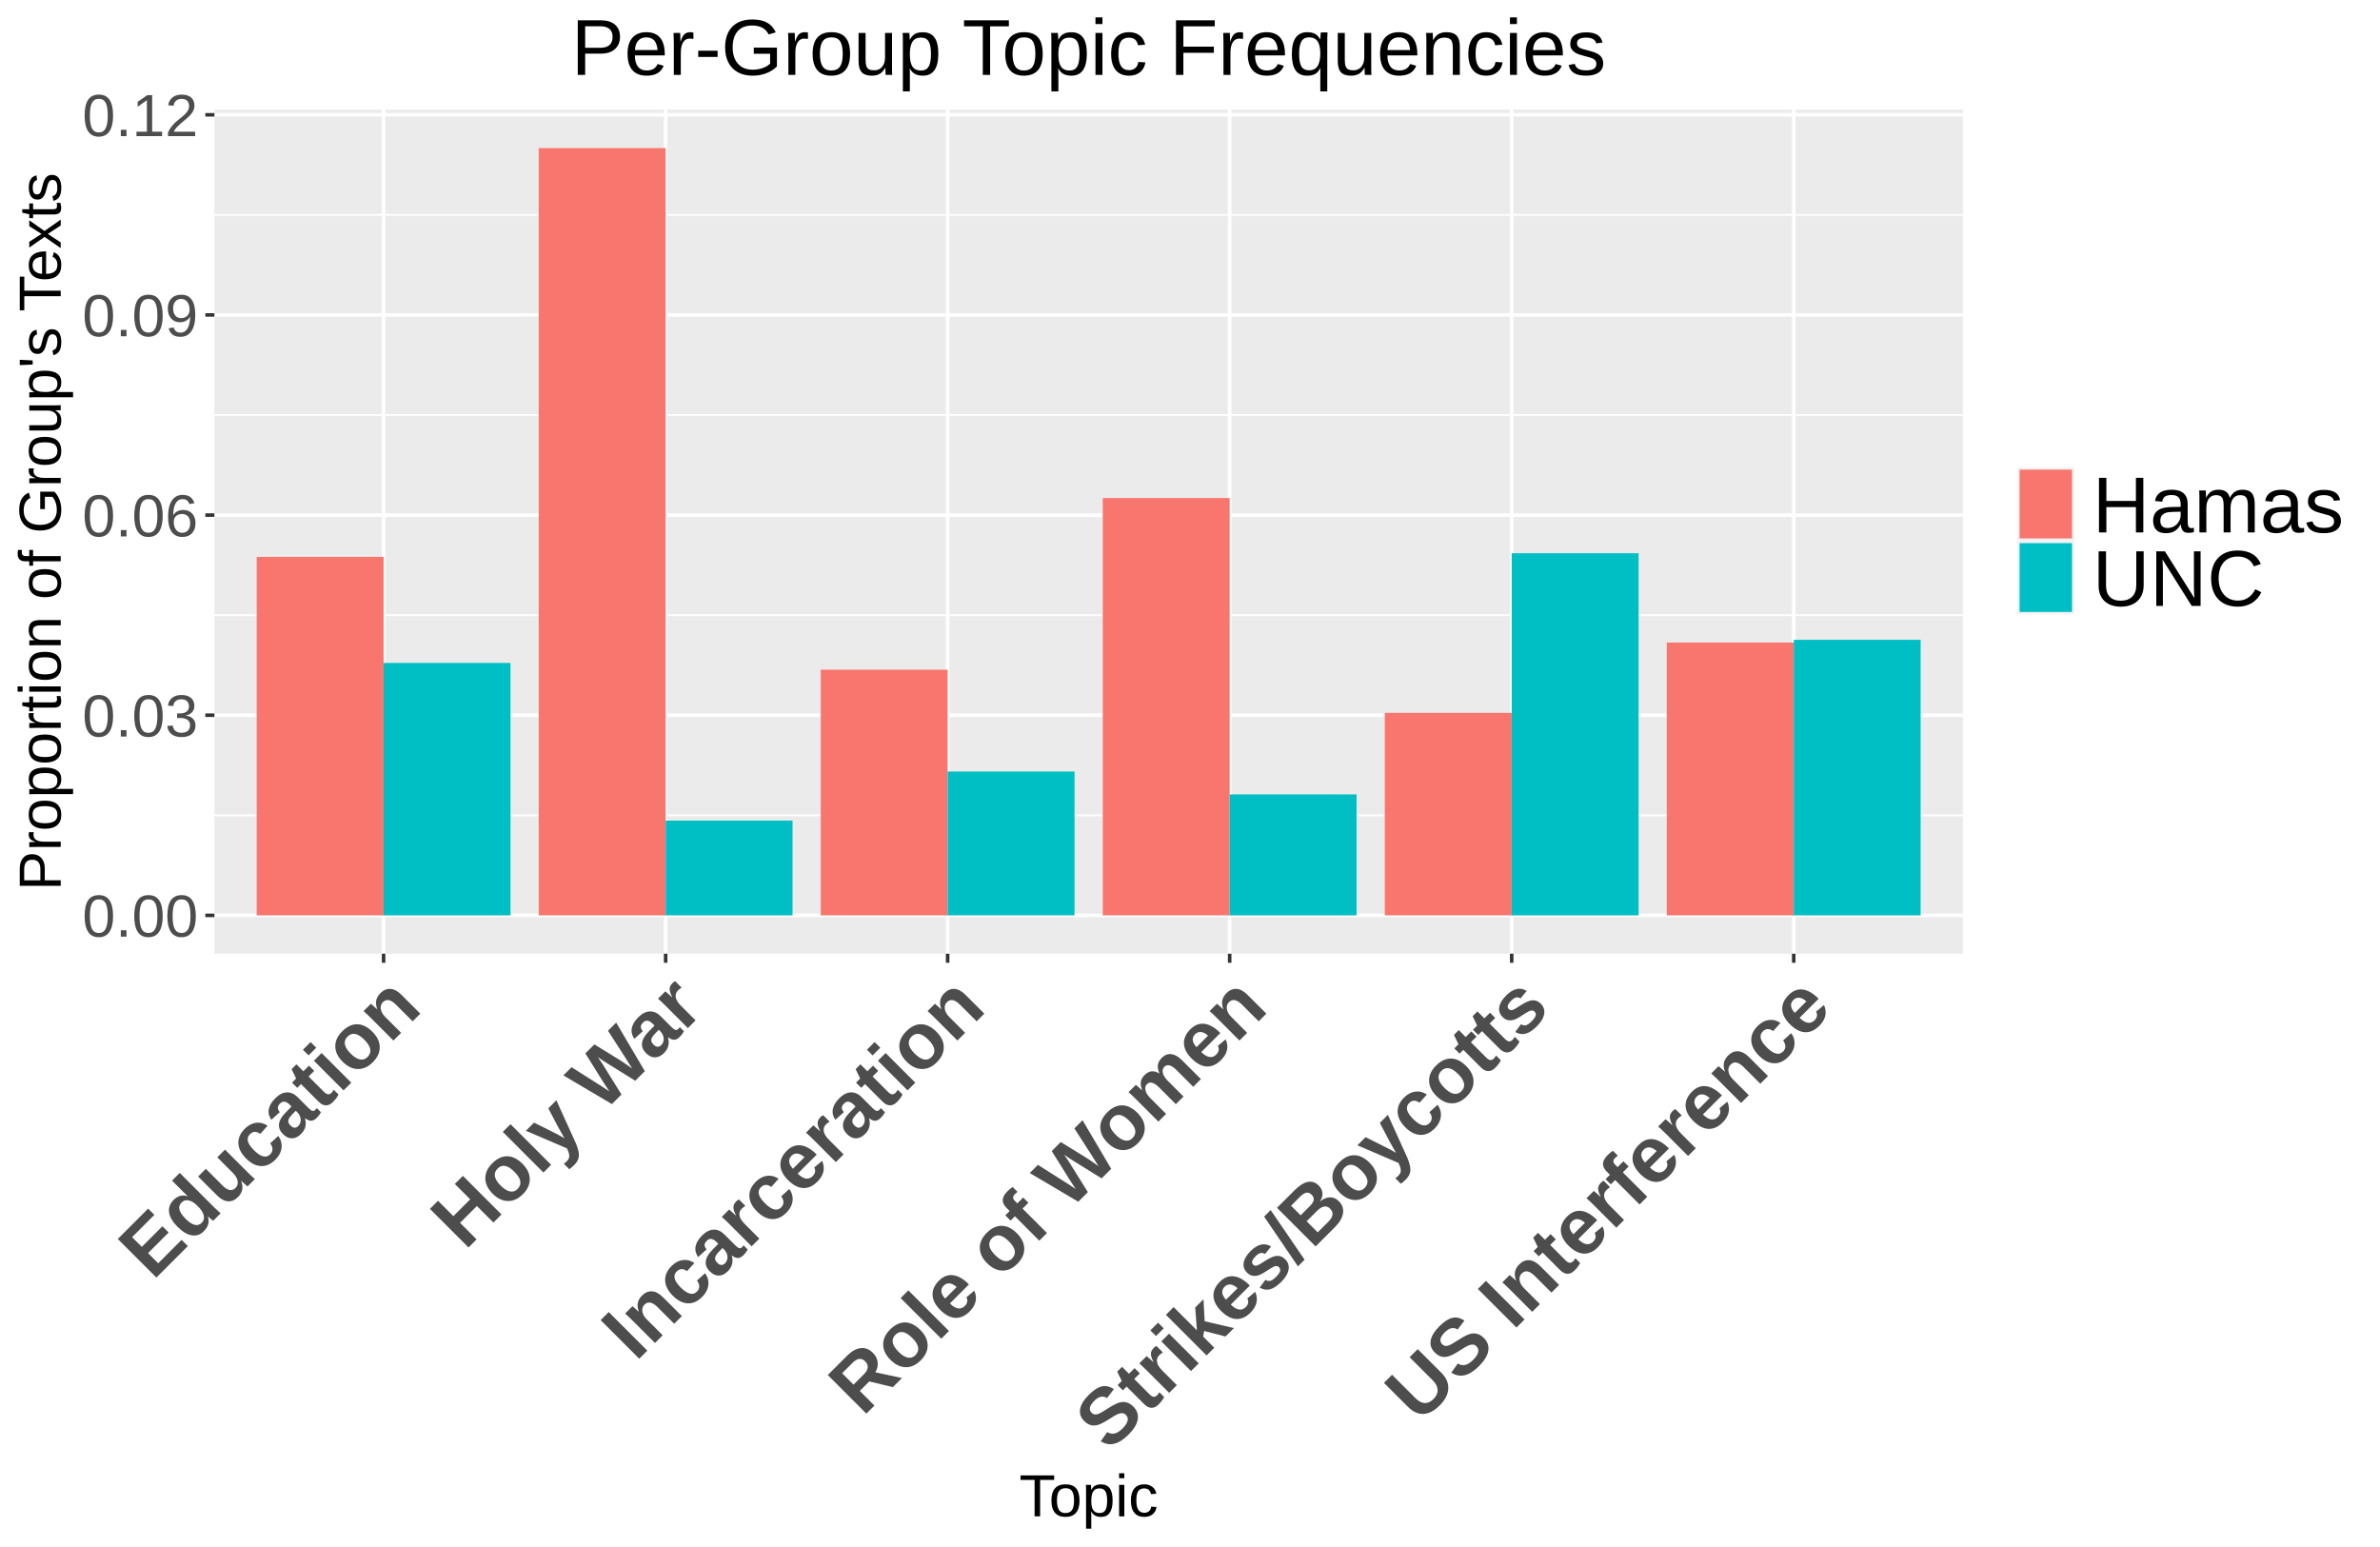
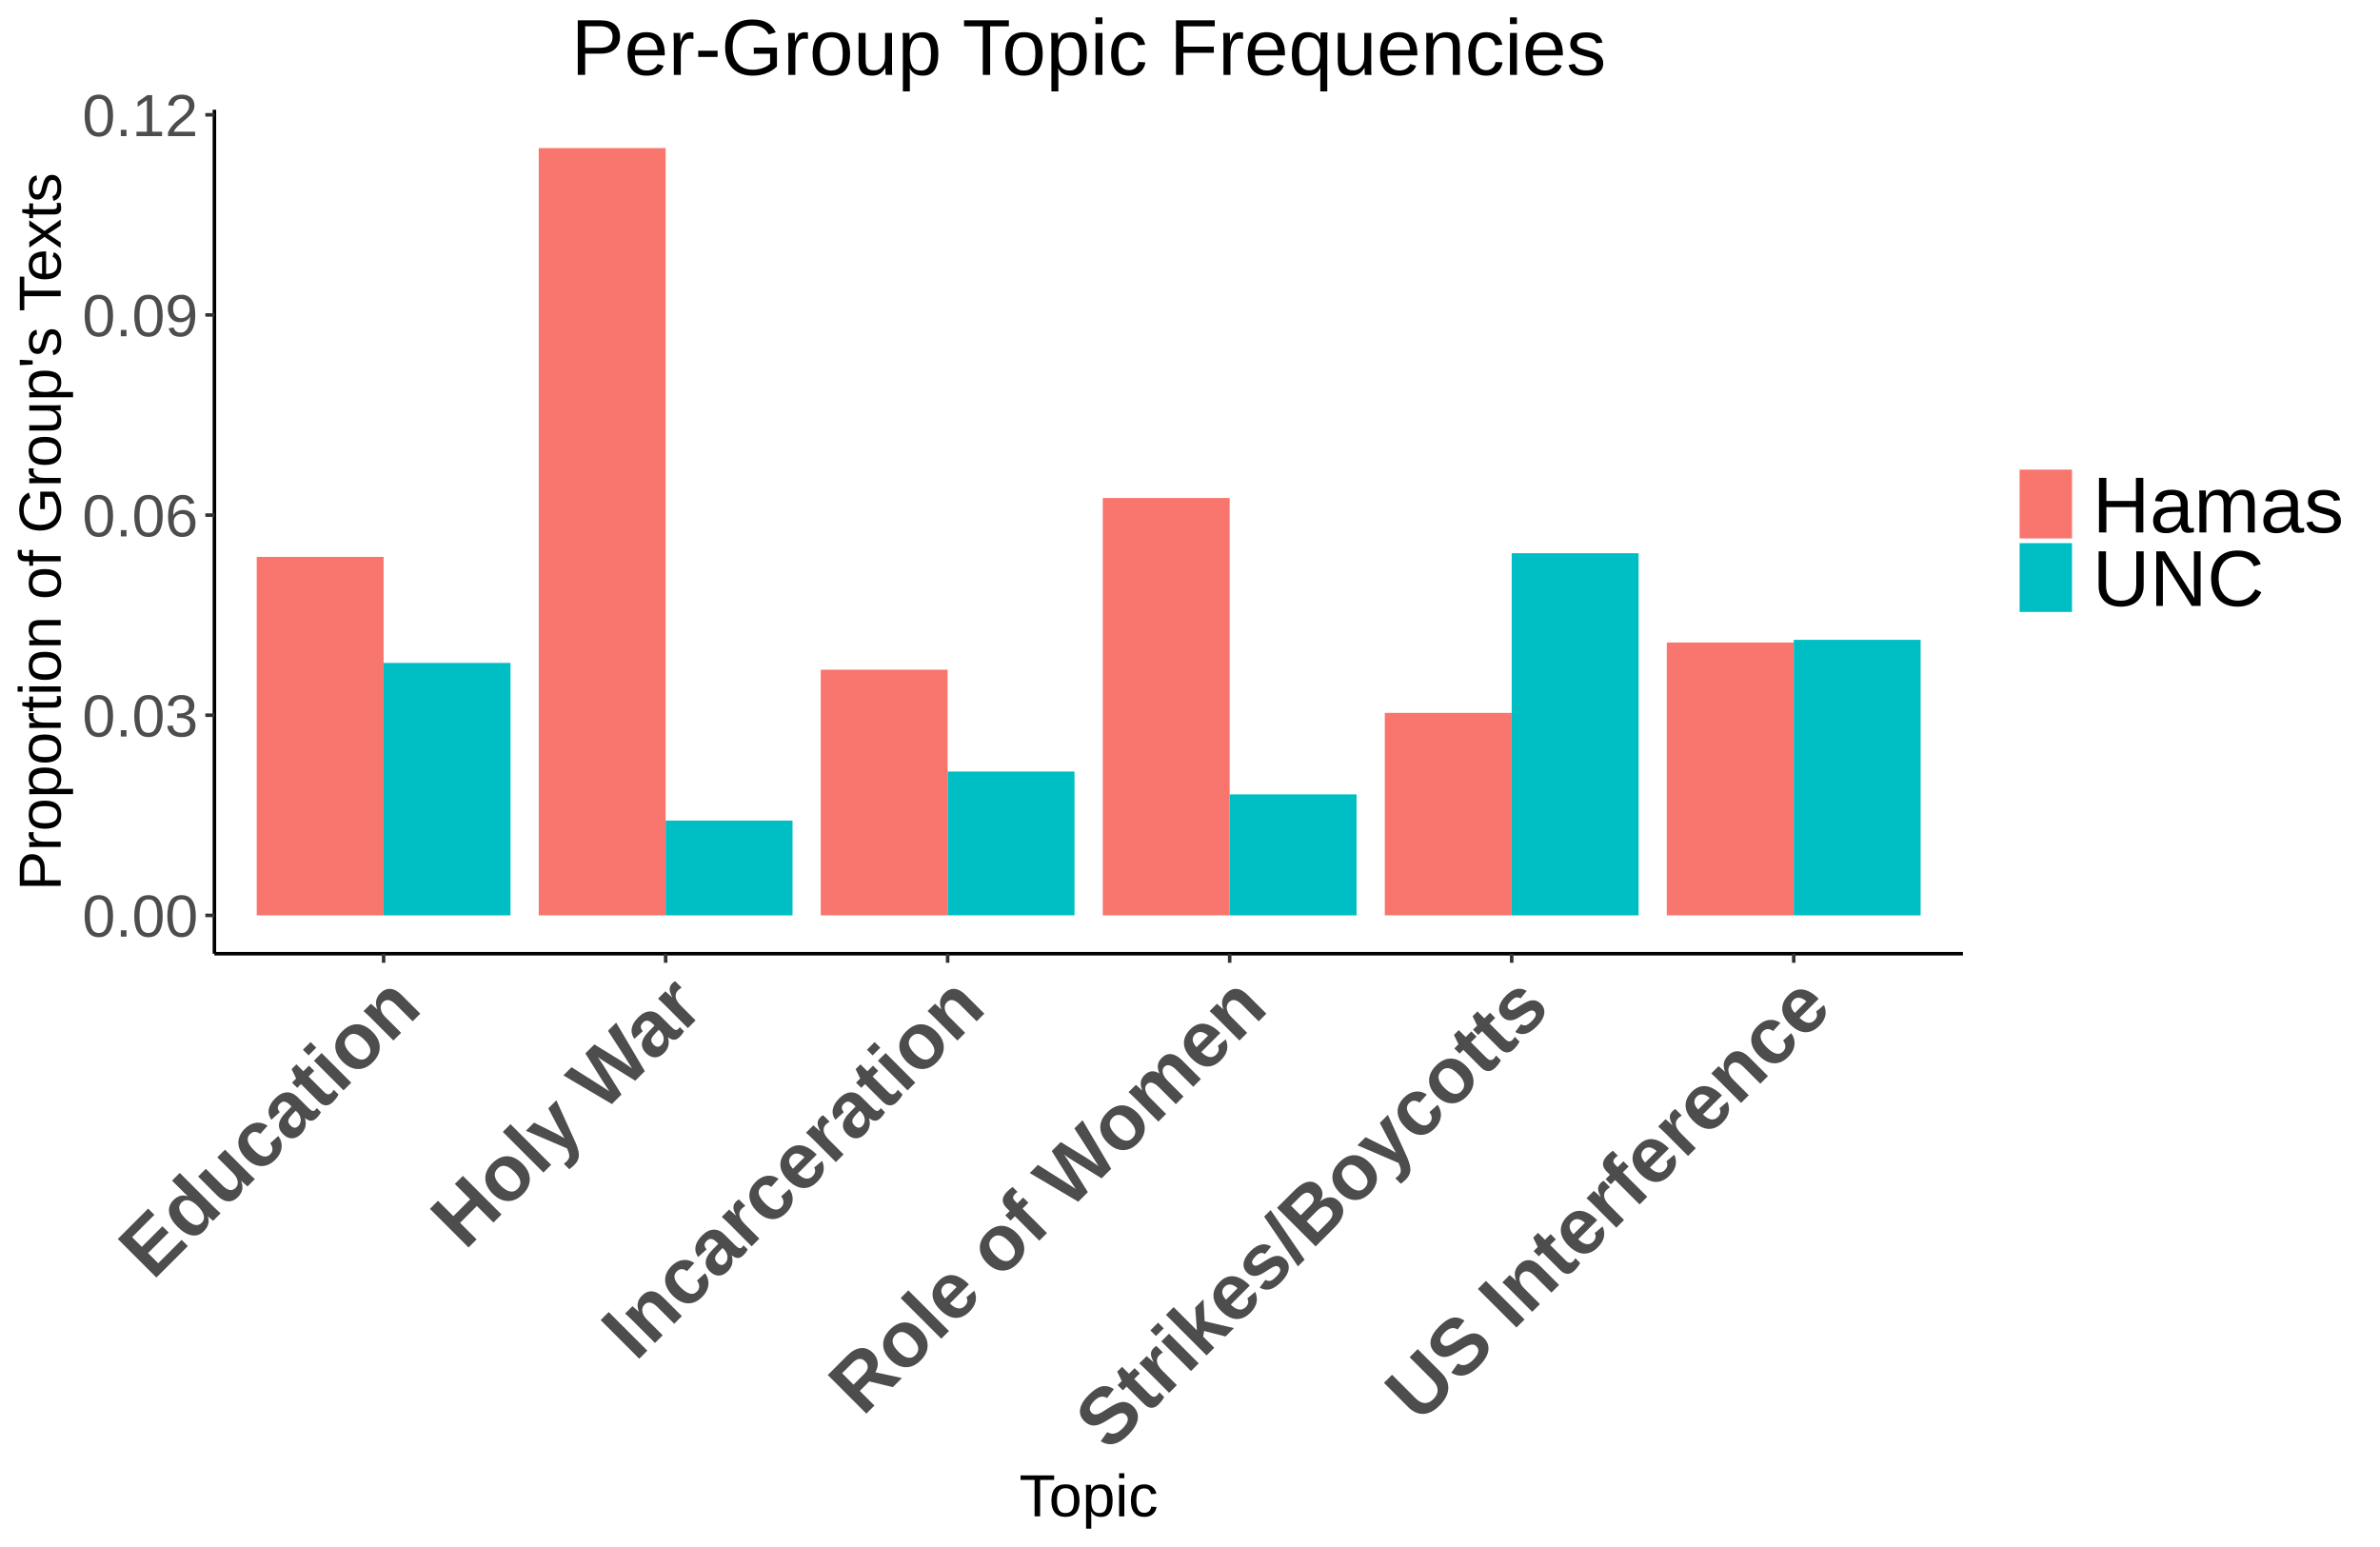
<svg xmlns="http://www.w3.org/2000/svg" class="svglite" width="720.00pt" height="468.00pt" viewBox="0 0 720.00 468.00">
  <defs>
    <style type="text/css">
    .svglite line, .svglite polyline, .svglite polygon, .svglite path, .svglite rect, .svglite circle {
      fill: none;
      stroke: #000000;
      stroke-linecap: round;
      stroke-linejoin: round;
      stroke-miterlimit: 10.00;
    }
    .svglite text {
      white-space: pre;
    }
  </style>
  </defs>
  <rect width="100%" height="100%" style="stroke: none; fill: #FFFFFF;" />
  <defs>
    <clipPath id="cpMC4wMHw3MjAuMDB8MC4wMHw0NjguMDA=">
      <rect x="0.00" y="0.00" width="720.00" height="468.00" />
    </clipPath>
  </defs>
  <g clip-path="url(#cpMC4wMHw3MjAuMDB8MC4wMHw0NjguMDA=)">
    <rect x="0.00" y="-0" width="720.00" height="468.00" style="stroke-width: 1.07; stroke: #FFFFFF; fill: #FFFFFF;" />
  </g>
  <defs>
    <clipPath id="cpNjQuODZ8NTkzLjgzfDMzLjE5fDI4OC41Mg==">
      <rect x="64.86" y="33.19" width="528.96" height="255.33" />
    </clipPath>
  </defs>
  <g clip-path="url(#cpNjQuODZ8NTkzLjgzfDMzLjE5fDI4OC41Mg==)">
-     <rect x="64.86" y="33.19" width="528.96" height="255.33" style="stroke-width: 1.07; stroke: none; fill: #EBEBEB;" />
-     <polyline points="64.86,246.64 593.83,246.64 " style="stroke-width: 0.53; stroke: #FFFFFF; stroke-linecap: butt;" />
-     <polyline points="64.86,186.10 593.83,186.10 " style="stroke-width: 0.53; stroke: #FFFFFF; stroke-linecap: butt;" />
-     <polyline points="64.86,125.55 593.83,125.55 " style="stroke-width: 0.53; stroke: #FFFFFF; stroke-linecap: butt;" />
-     <polyline points="64.86,65.01 593.83,65.01 " style="stroke-width: 0.53; stroke: #FFFFFF; stroke-linecap: butt;" />
-     <polyline points="64.86,276.92 593.83,276.92 " style="stroke-width: 1.07; stroke: #FFFFFF; stroke-linecap: butt;" />
-     <polyline points="64.86,216.37 593.83,216.37 " style="stroke-width: 1.07; stroke: #FFFFFF; stroke-linecap: butt;" />
-     <polyline points="64.86,155.83 593.83,155.83 " style="stroke-width: 1.07; stroke: #FFFFFF; stroke-linecap: butt;" />
-     <polyline points="64.86,95.28 593.83,95.28 " style="stroke-width: 1.07; stroke: #FFFFFF; stroke-linecap: butt;" />
-     <polyline points="64.86,34.73 593.83,34.73 " style="stroke-width: 1.07; stroke: #FFFFFF; stroke-linecap: butt;" />
-     <polyline points="116.05,288.52 116.05,33.19 " style="stroke-width: 1.07; stroke: #FFFFFF; stroke-linecap: butt;" />
-     <polyline points="201.37,288.52 201.37,33.19 " style="stroke-width: 1.07; stroke: #FFFFFF; stroke-linecap: butt;" />
-     <polyline points="286.68,288.52 286.68,33.19 " style="stroke-width: 1.07; stroke: #FFFFFF; stroke-linecap: butt;" />
-     <polyline points="372.00,288.52 372.00,33.19 " style="stroke-width: 1.07; stroke: #FFFFFF; stroke-linecap: butt;" />
-     <polyline points="457.32,288.52 457.32,33.19 " style="stroke-width: 1.07; stroke: #FFFFFF; stroke-linecap: butt;" />
-     <polyline points="542.64,288.52 542.64,33.19 " style="stroke-width: 1.07; stroke: #FFFFFF; stroke-linecap: butt;" />
+     <rect x="64.86" y="33.19" width="528.96" height="255.33" style="stroke-width: 1.07; stroke: none; fill: #FFFFFF;" />
    <rect x="162.98" y="44.80" width="38.39" height="232.12" style="stroke-width: 1.07; stroke: none; stroke-linecap: butt; stroke-linejoin: miter; fill: #F8766D;" />
    <rect x="333.61" y="150.66" width="38.39" height="126.26" style="stroke-width: 1.07; stroke: none; stroke-linecap: butt; stroke-linejoin: miter; fill: #F8766D;" />
    <rect x="77.66" y="168.47" width="38.39" height="108.45" style="stroke-width: 1.07; stroke: none; stroke-linecap: butt; stroke-linejoin: miter; fill: #F8766D;" />
    <rect x="504.24" y="194.38" width="38.39" height="82.54" style="stroke-width: 1.07; stroke: none; stroke-linecap: butt; stroke-linejoin: miter; fill: #F8766D;" />
    <rect x="248.29" y="202.60" width="38.39" height="74.32" style="stroke-width: 1.07; stroke: none; stroke-linecap: butt; stroke-linejoin: miter; fill: #F8766D;" />
    <rect x="418.93" y="215.66" width="38.39" height="61.25" style="stroke-width: 1.07; stroke: none; stroke-linecap: butt; stroke-linejoin: miter; fill: #F8766D;" />
    <rect x="457.32" y="167.36" width="38.39" height="109.56" style="stroke-width: 1.07; stroke: none; stroke-linecap: butt; stroke-linejoin: miter; fill: #00BFC4;" />
    <rect x="542.64" y="193.56" width="38.39" height="83.36" style="stroke-width: 1.07; stroke: none; stroke-linecap: butt; stroke-linejoin: miter; fill: #00BFC4;" />
    <rect x="116.05" y="200.55" width="38.39" height="76.37" style="stroke-width: 1.07; stroke: none; stroke-linecap: butt; stroke-linejoin: miter; fill: #00BFC4;" />
    <rect x="286.68" y="233.40" width="38.39" height="43.51" style="stroke-width: 1.07; stroke: none; stroke-linecap: butt; stroke-linejoin: miter; fill: #00BFC4;" />
    <rect x="372.00" y="240.32" width="38.39" height="36.60" style="stroke-width: 1.07; stroke: none; stroke-linecap: butt; stroke-linejoin: miter; fill: #00BFC4;" />
    <rect x="201.37" y="248.25" width="38.39" height="28.67" style="stroke-width: 1.07; stroke: none; stroke-linecap: butt; stroke-linejoin: miter; fill: #00BFC4;" />
  </g>
  <g clip-path="url(#cpMC4wMHw3MjAuMDB8MC4wMHw0NjguMDA=)">
+     <polyline points="64.86,288.52 64.86,33.19 " style="stroke-width: 1.07; stroke-linecap: butt;" />
    <text x="59.93" y="283.36" text-anchor="end" style="font-size: 18.00px;fill: #4D4D4D; font-family: &quot;Arial&quot;;" textLength="35.03px" lengthAdjust="spacingAndGlyphs">0.00</text>
    <text x="59.93" y="222.81" text-anchor="end" style="font-size: 18.00px;fill: #4D4D4D; font-family: &quot;Arial&quot;;" textLength="35.03px" lengthAdjust="spacingAndGlyphs">0.03</text>
    <text x="59.93" y="162.27" text-anchor="end" style="font-size: 18.00px;fill: #4D4D4D; font-family: &quot;Arial&quot;;" textLength="35.03px" lengthAdjust="spacingAndGlyphs">0.06</text>
    <text x="59.93" y="101.72" text-anchor="end" style="font-size: 18.00px;fill: #4D4D4D; font-family: &quot;Arial&quot;;" textLength="35.03px" lengthAdjust="spacingAndGlyphs">0.09</text>
    <text x="59.93" y="41.18" text-anchor="end" style="font-size: 18.00px;fill: #4D4D4D; font-family: &quot;Arial&quot;;" textLength="35.03px" lengthAdjust="spacingAndGlyphs">0.12</text>
    <polyline points="62.12,276.92 64.86,276.92 " style="stroke-width: 1.07; stroke: #333333; stroke-linecap: butt;" />
    <polyline points="62.12,216.37 64.86,216.37 " style="stroke-width: 1.07; stroke: #333333; stroke-linecap: butt;" />
    <polyline points="62.12,155.83 64.86,155.83 " style="stroke-width: 1.07; stroke: #333333; stroke-linecap: butt;" />
    <polyline points="62.12,95.28 64.86,95.28 " style="stroke-width: 1.07; stroke: #333333; stroke-linecap: butt;" />
    <polyline points="62.12,34.73 64.86,34.73 " style="stroke-width: 1.07; stroke: #333333; stroke-linecap: butt;" />
+     <polyline points="64.86,288.52 593.83,288.52 " style="stroke-width: 1.07; stroke-linecap: butt;" />
    <polyline points="116.05,291.26 116.05,288.52 " style="stroke-width: 1.07; stroke: #333333; stroke-linecap: butt;" />
    <polyline points="201.37,291.26 201.37,288.52 " style="stroke-width: 1.07; stroke: #333333; stroke-linecap: butt;" />
    <polyline points="286.68,291.26 286.68,288.52 " style="stroke-width: 1.07; stroke: #333333; stroke-linecap: butt;" />
    <polyline points="372.00,291.26 372.00,288.52 " style="stroke-width: 1.07; stroke: #333333; stroke-linecap: butt;" />
    <polyline points="457.32,291.26 457.32,288.52 " style="stroke-width: 1.07; stroke: #333333; stroke-linecap: butt;" />
    <polyline points="542.64,291.26 542.64,288.52 " style="stroke-width: 1.07; stroke: #333333; stroke-linecap: butt;" />
    <text transform="translate(128.20,305.60) rotate(-45)" text-anchor="end" style="font-size: 24.00px; font-weight: bold;fill: #4D4D4D; font-family: &quot;Arial&quot;;" textLength="116.00px" lengthAdjust="spacingAndGlyphs">Education</text>
    <text transform="translate(213.52,305.60) rotate(-45)" text-anchor="end" style="font-size: 24.00px; font-weight: bold;fill: #4D4D4D; font-family: &quot;Arial&quot;;" textLength="103.12px" lengthAdjust="spacingAndGlyphs">Holy War</text>
    <text transform="translate(298.83,305.60) rotate(-45)" text-anchor="end" style="font-size: 24.00px; font-weight: bold;fill: #4D4D4D; font-family: &quot;Arial&quot;;" textLength="150.72px" lengthAdjust="spacingAndGlyphs">Incarceration</text>
    <text transform="translate(384.15,305.60) rotate(-45)" text-anchor="end" style="font-size: 24.00px; font-weight: bold;fill: #4D4D4D; font-family: &quot;Arial&quot;;" textLength="174.22px" lengthAdjust="spacingAndGlyphs">Role of Women</text>
    <text transform="translate(469.47,305.60) rotate(-45)" text-anchor="end" style="font-size: 24.00px; font-weight: bold;fill: #4D4D4D; font-family: &quot;Arial&quot;;" textLength="189.40px" lengthAdjust="spacingAndGlyphs">Strikes/Boycotts</text>
    <text transform="translate(554.78,305.60) rotate(-45)" text-anchor="end" style="font-size: 24.00px; font-weight: bold;fill: #4D4D4D; font-family: &quot;Arial&quot;;" textLength="177.39px" lengthAdjust="spacingAndGlyphs">US Interference</text>
    <text x="329.34" y="458.73" text-anchor="middle" style="font-size: 18.00px; font-family: &quot;Arial&quot;;" textLength="42.01px" lengthAdjust="spacingAndGlyphs">Topic</text>
    <text transform="translate(18.37,160.86) rotate(-90)" text-anchor="middle" style="font-size: 18.00px; font-family: &quot;Arial&quot;;" textLength="217.21px" lengthAdjust="spacingAndGlyphs">Proportion of Group's Texts</text>
    <rect x="604.78" y="130.40" width="109.74" height="60.91" style="stroke-width: 1.07; stroke: none; fill: #FFFFFF;" />
-     <rect x="610.26" y="141.36" width="17.28" height="22.23" style="stroke-width: 1.07; stroke: none; fill: #F2F2F2;" />
    <rect x="610.97" y="142.07" width="15.86" height="20.82" style="stroke-width: 1.07; stroke: none; stroke-linecap: butt; stroke-linejoin: miter; fill: #F8766D;" />
-     <rect x="610.26" y="163.60" width="17.28" height="22.23" style="stroke-width: 1.07; stroke: none; fill: #F2F2F2;" />
    <rect x="610.97" y="164.31" width="15.86" height="20.82" style="stroke-width: 1.07; stroke: none; stroke-linecap: butt; stroke-linejoin: miter; fill: #00BFC4;" />
    <text x="633.02" y="161.07" style="font-size: 24.00px; font-family: &quot;Arial&quot;;" textLength="76.02px" lengthAdjust="spacingAndGlyphs">Hamas</text>
    <text x="633.02" y="183.30" style="font-size: 24.00px; font-family: &quot;Arial&quot;;" textLength="51.99px" lengthAdjust="spacingAndGlyphs">UNC</text>
    <text x="329.34" y="22.66" text-anchor="middle" style="font-size: 24.00px; font-family: &quot;Arial&quot;;" textLength="313.06px" lengthAdjust="spacingAndGlyphs">Per-Group Topic Frequencies</text>
  </g>
</svg>
